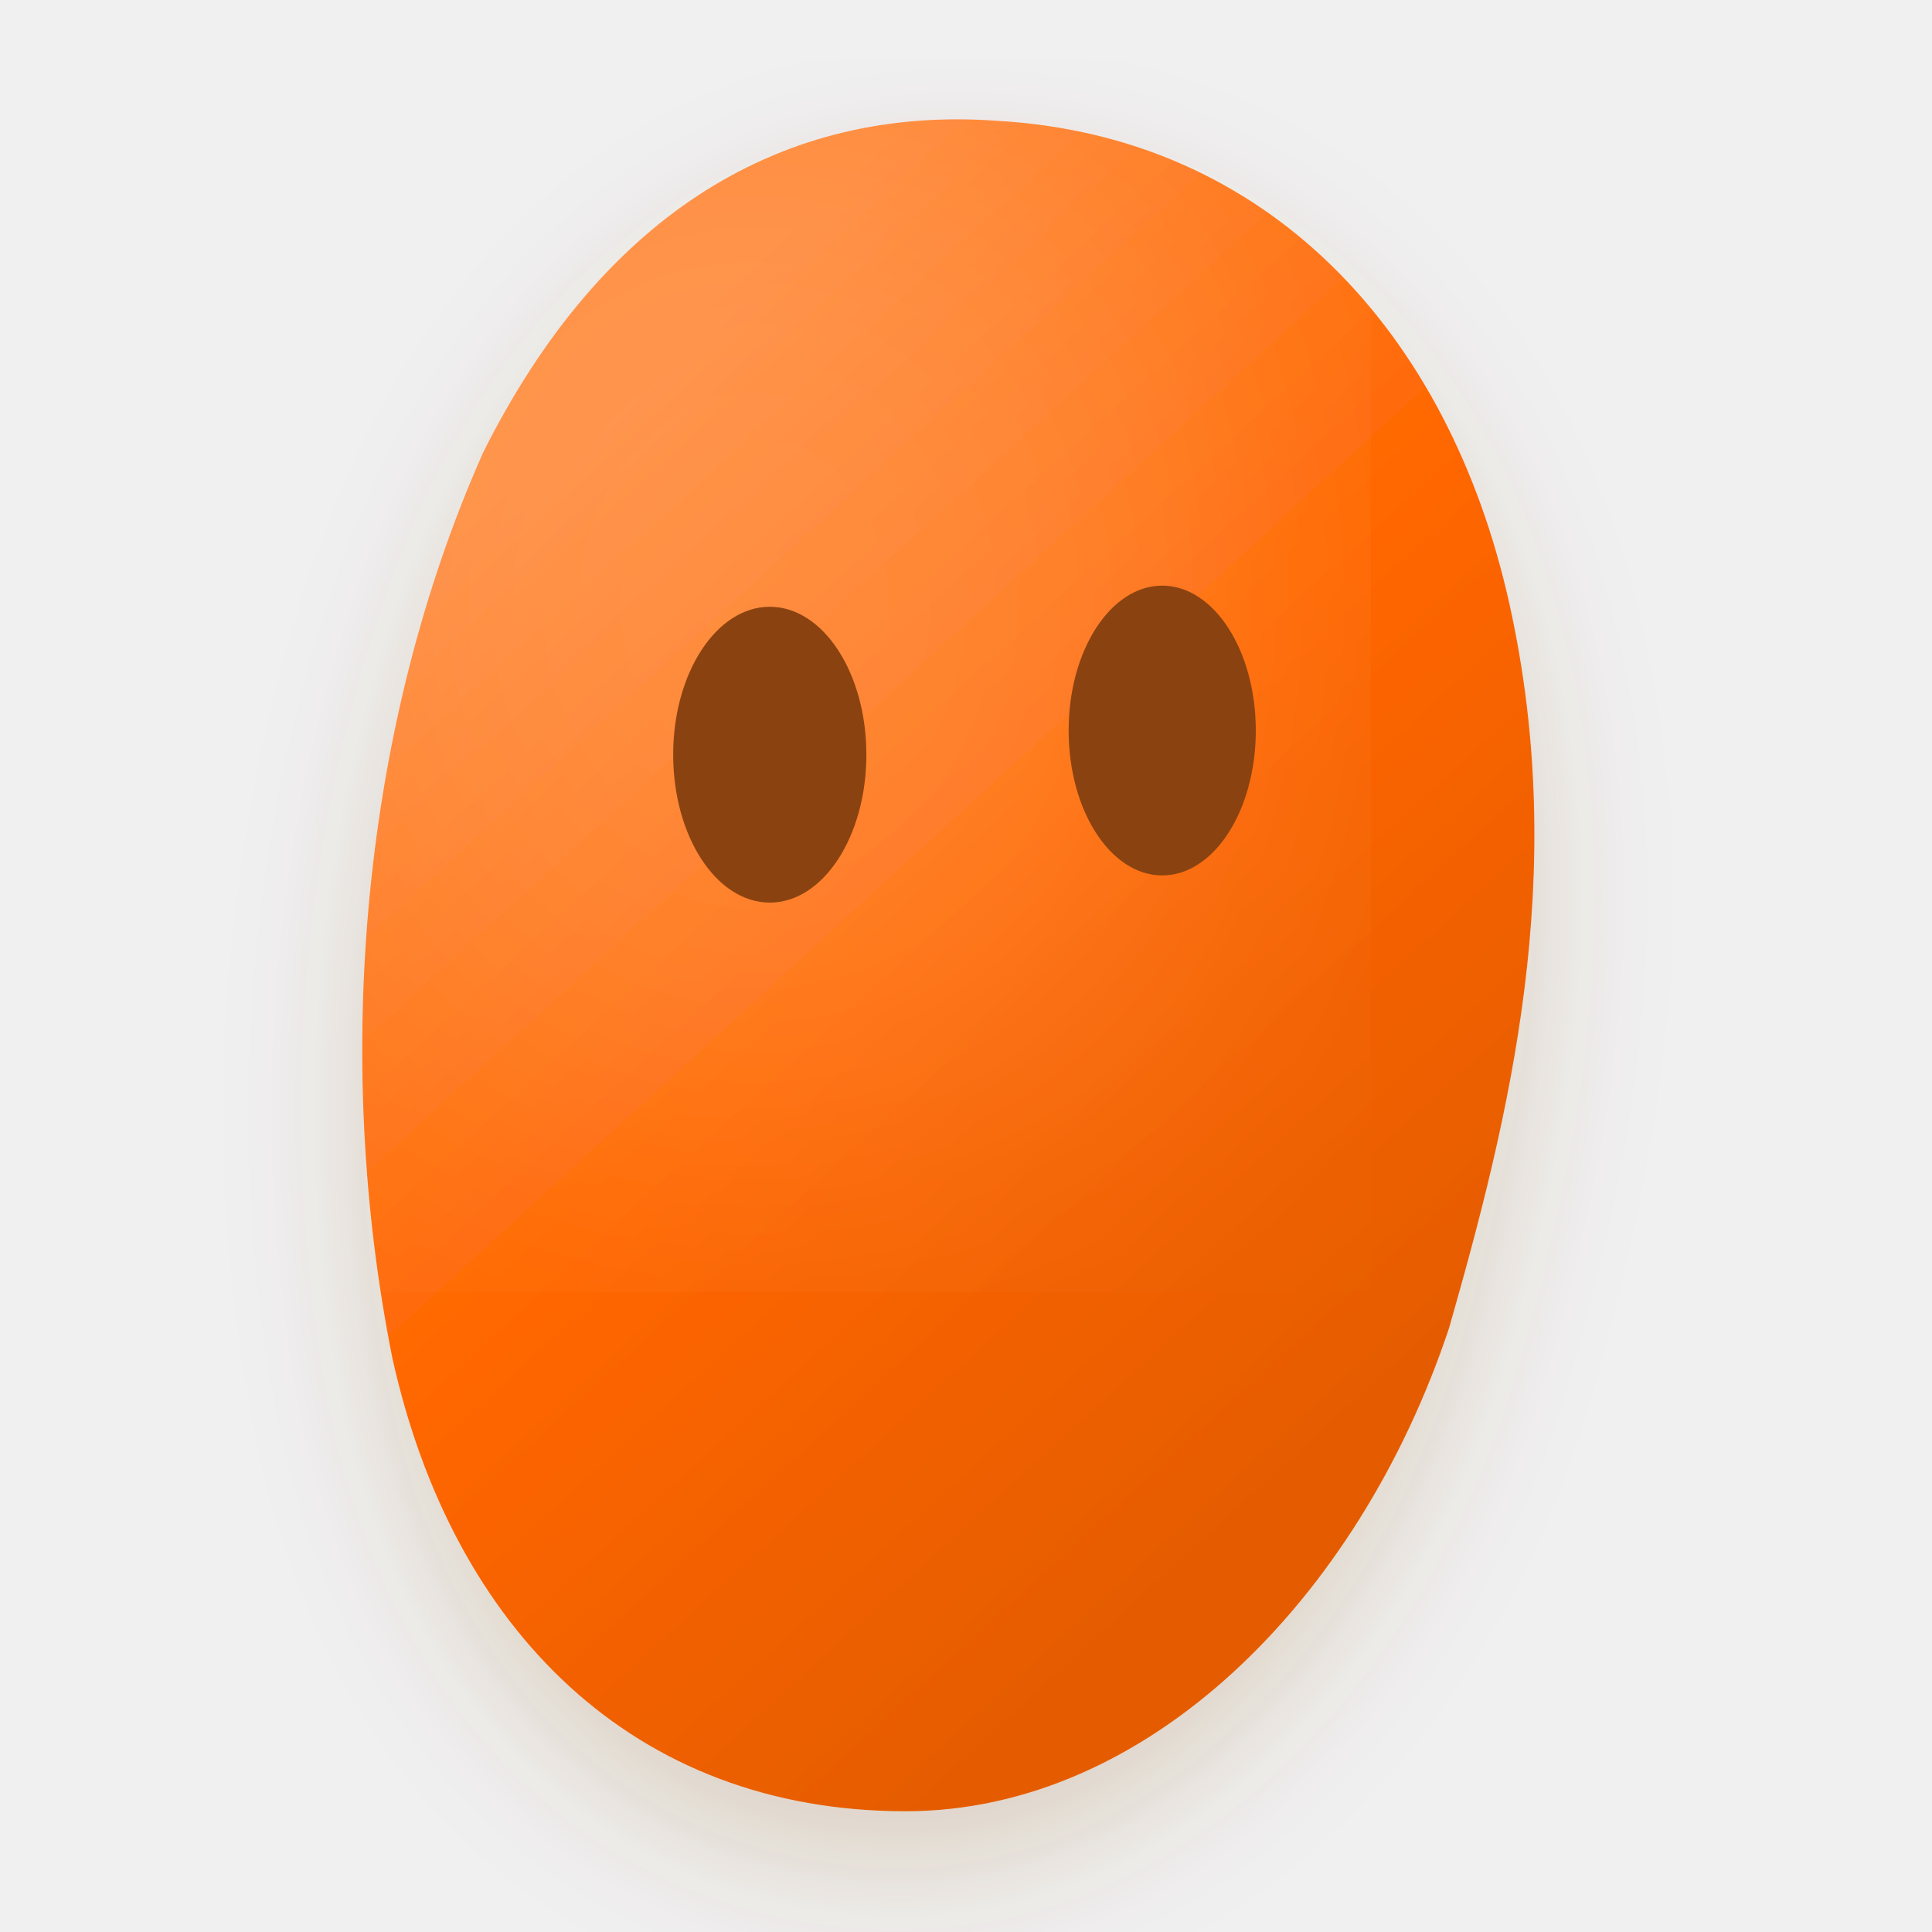
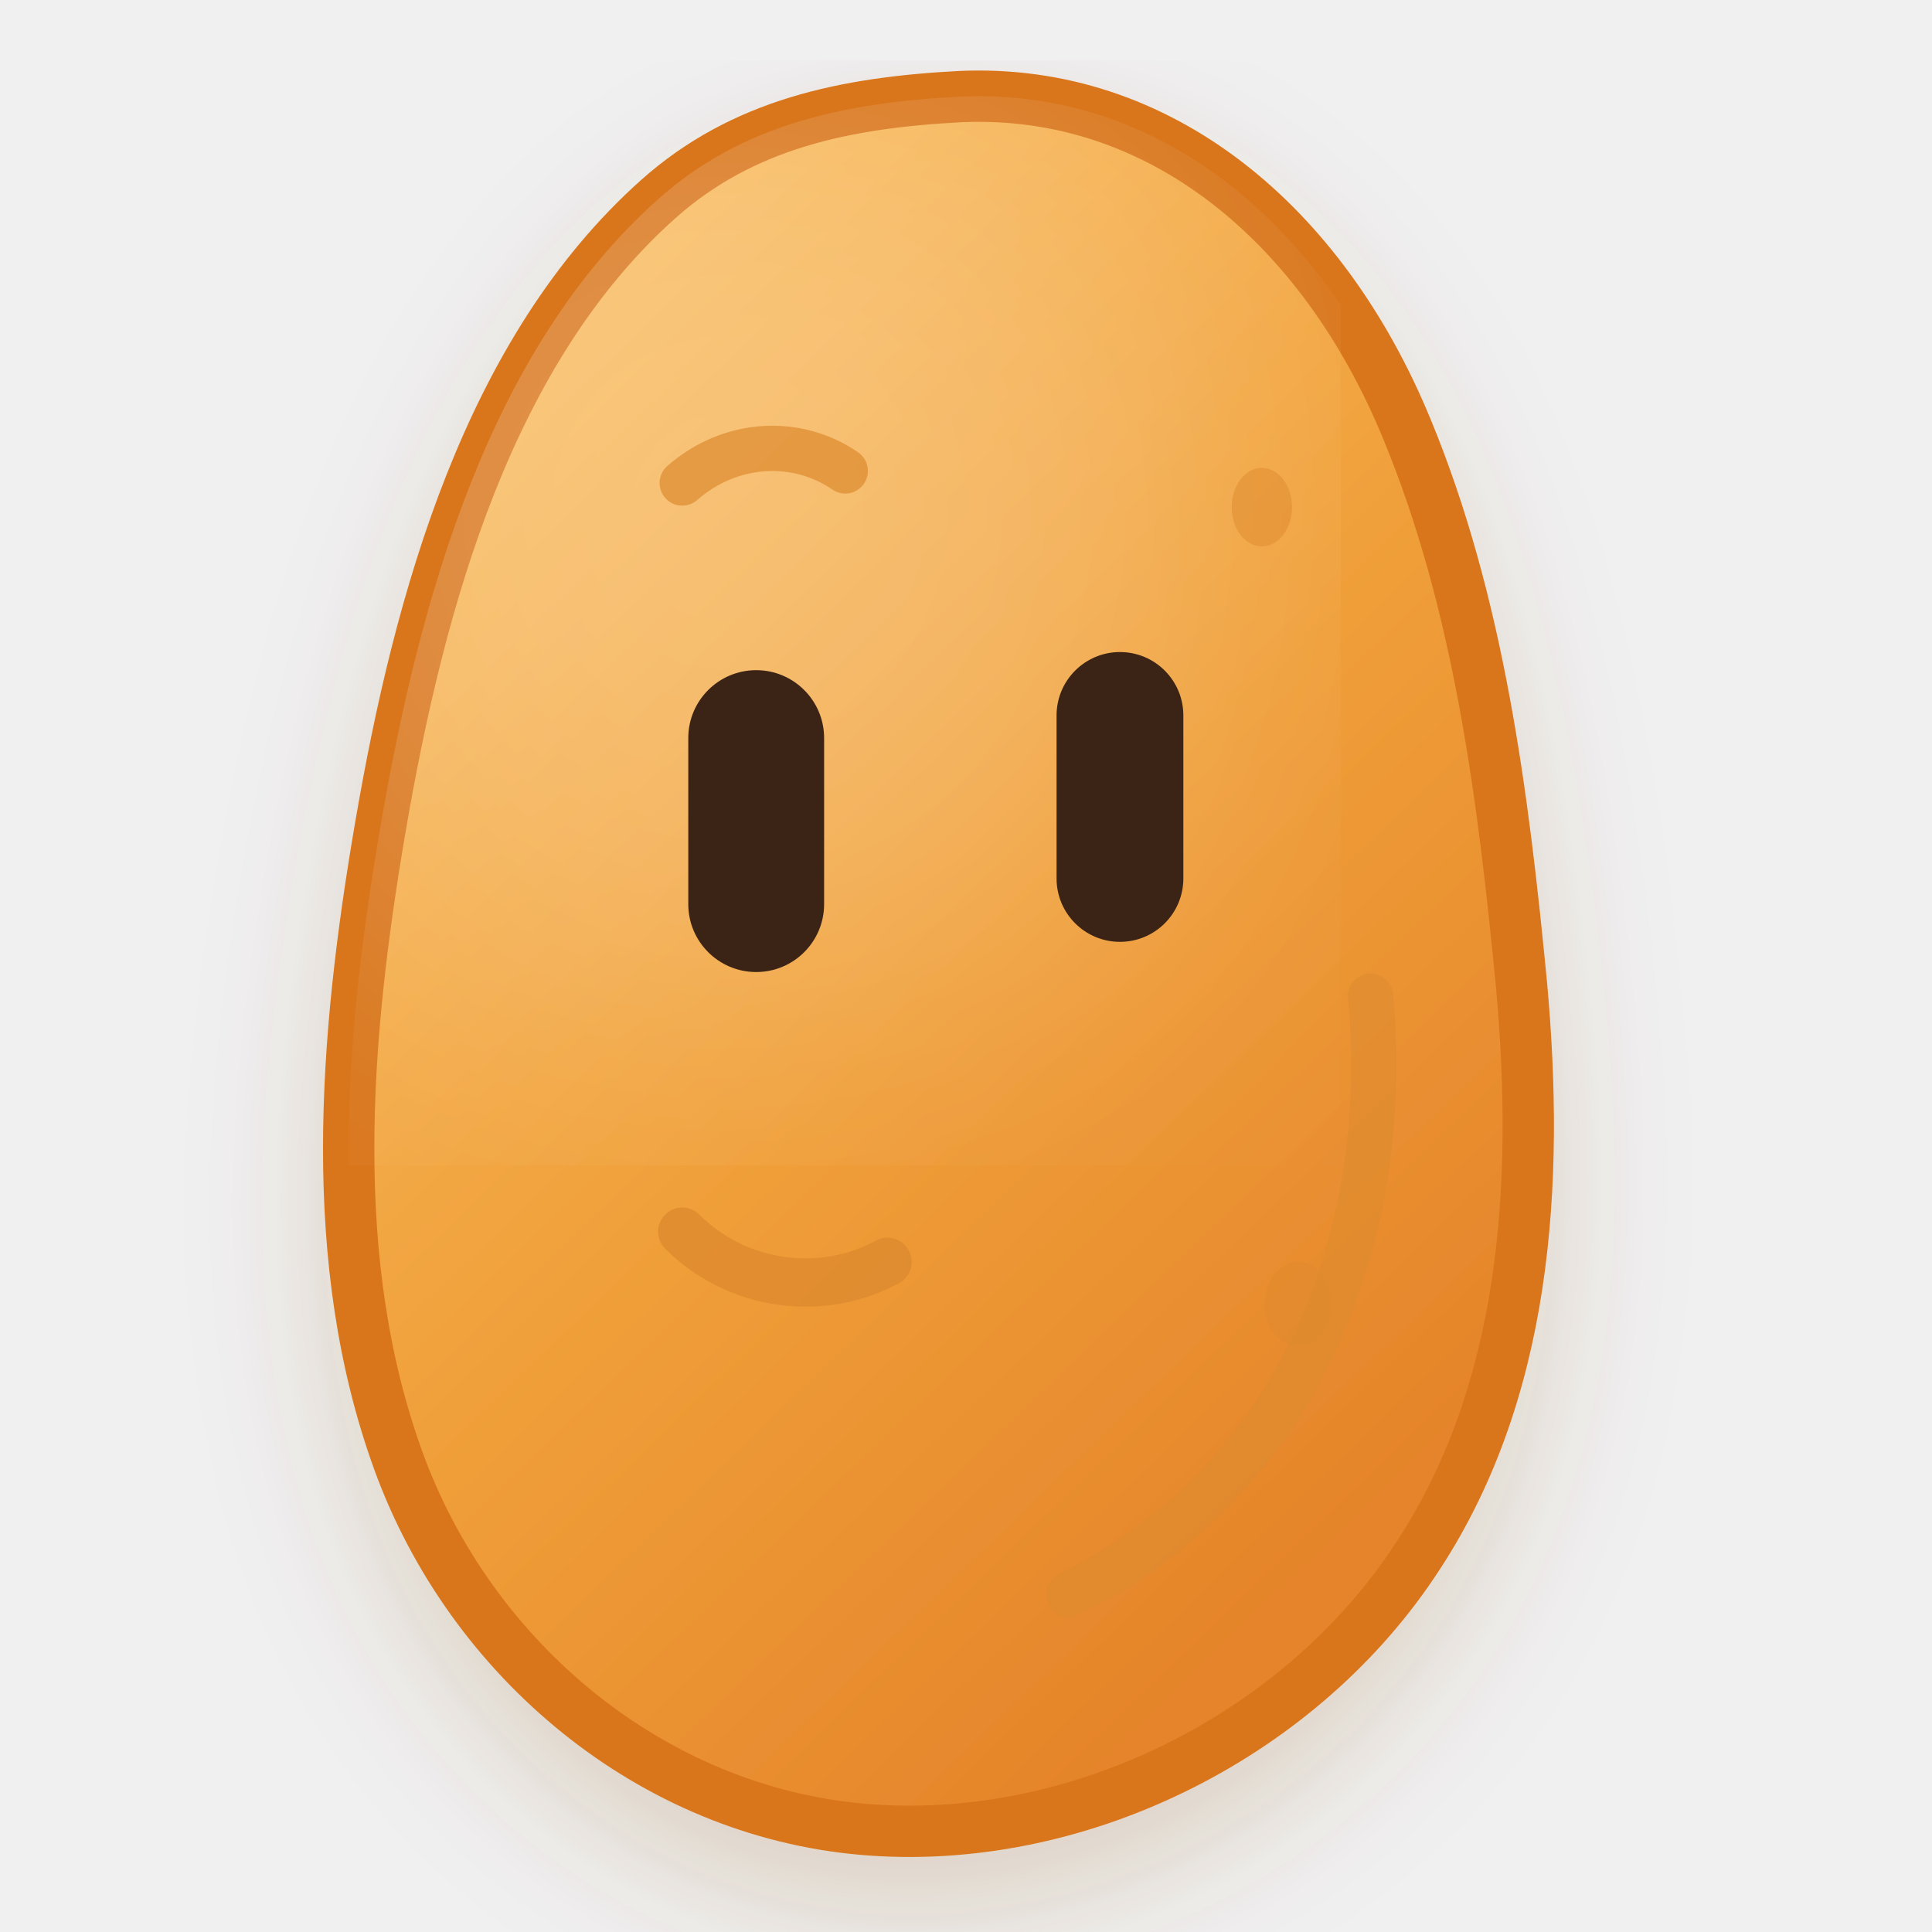
<svg xmlns="http://www.w3.org/2000/svg" viewBox="0 0 64 64">
  <g transform="translate(0.0,0.0) scale(1.0)">
    <defs>
-       <linearGradient id="shm" x1="24%" y1="14%" x2="70%" y2="86%">
-         <stop offset="0" stop-color="#FF8533" />
-         <stop offset="0.5" stop-color="#FF6600" />
-         <stop offset="1" stop-color="#E55C00" />
+       <linearGradient id="shm" x1="22%" y1="10%" x2="74%" y2="90%">
+         <stop offset="0" stop-color="#F8BA5E" />
+         <stop offset="0.5" stop-color="#F0A03A" />
+         <stop offset="1" stop-color="#E5842A" />
      </linearGradient>
      <filter id="blm">
        <feGaussianBlur stdDeviation="7" />
      </filter>
      <filter id="dpm" x="-35%" y="-35%" width="180%" height="180%">
        <feDropShadow dx="0" dy="2" stdDeviation="2.2" flood-color="#8A4310" flood-opacity="0.18" />
      </filter>
      <clipPath id="cpm">
-         <path d="M33,4 C42,4.5 48,11 50,20 C52,29 50,37 48,44 C45,53 38,60 30,60 C21,60 15,54 13,45 C11,35 12,24 16,15 C20,7 26,3.5 33,4 Z" />
+         <path d="M31.8,3.2 C38.4,2.9 43.8,7.4 46.6,14.2 C49.0,20.0 49.8,26.4 50.4,32.6 C51.0,39.2 50.6,46.2 46.8,51.8 C42.9,57.6 35.6,61.2 28.6,60.6 C21.6,60.0 15.6,55.0 13.2,48.4 C10.8,41.8 11.4,34.4 12.6,27.4 C13.9,19.8 16.2,11.6 21.8,6.6 C24.6,4.1 28.0,3.4 31.8,3.2 Z" />
      </clipPath>
    </defs>
-     <path d="M33,4 C42,4.5 48,11 50,20 C52,29 50,37 48,44 C45,53 38,60 30,60 C21,60 15,54 13,45 C11,35 12,24 16,15 C20,7 26,3.5 33,4 Z" fill="url(#shm)" filter="url(#dpm)" />
+     <path d="M31.8,3.2 C38.4,2.9 43.8,7.4 46.6,14.2 C49.0,20.0 49.8,26.4 50.4,32.6 C51.0,39.2 50.6,46.2 46.8,51.8 C42.9,57.6 35.6,61.2 28.6,60.6 C21.6,60.0 15.6,55.0 13.2,48.4 C10.8,41.8 11.4,34.4 12.6,27.4 C13.9,19.8 16.2,11.6 21.8,6.6 C24.6,4.1 28.0,3.4 31.8,3.2 Z" fill="url(#shm)" stroke="#D9761C" stroke-width="1.7" stroke-linejoin="round" filter="url(#dpm)" />
    <g clip-path="url(#cpm)">
-       <ellipse cx="25" cy="20" rx="17" ry="19" fill="#FFFFFF" opacity="0.15" filter="url(#blm)" />
+       <ellipse cx="24" cy="17" rx="17" ry="18" fill="#FFFFFF" opacity="0.20" filter="url(#blm)" />
    </g>
-     <ellipse cx="25.5" cy="25" rx="3.2" ry="4.9" fill="#8A4310" />
-     <ellipse cx="38.5" cy="24.2" rx="3.1" ry="4.8" fill="#8A4310" />
+     <rect x="22.8" y="22.2" width="4.5" height="10.0" rx="2.25" fill="#3B2416" />
+     <rect x="35.0" y="21.6" width="4.2" height="9.6" rx="2.1" fill="#3B2416" />
+     <path d="M45.4,33.0 C46.2,41.4 42.6,49.4 35.4,52.8" fill="none" stroke="#DD8A2E" stroke-width="1.5" stroke-linecap="round" opacity="0.55" />
+     <path d="M22.6,40.8 C24.4,42.6 27.2,43.0 29.4,41.8" fill="none" stroke="#DD8A2E" stroke-width="1.6" stroke-linecap="round" opacity="0.8" />
+     <path d="M22.6,16.0 C24.2,14.6 26.4,14.5 28.0,15.6" fill="none" stroke="#DD8A2E" stroke-width="1.5" stroke-linecap="round" opacity="0.7" />
+     <ellipse cx="41.8" cy="16.8" rx="1.0" ry="1.3" fill="#DD8A2E" opacity="0.5" />
+     <ellipse cx="43.0" cy="43.2" rx="1.1" ry="1.4" fill="#DD8A2E" opacity="0.45" />
  </g>
</svg>
